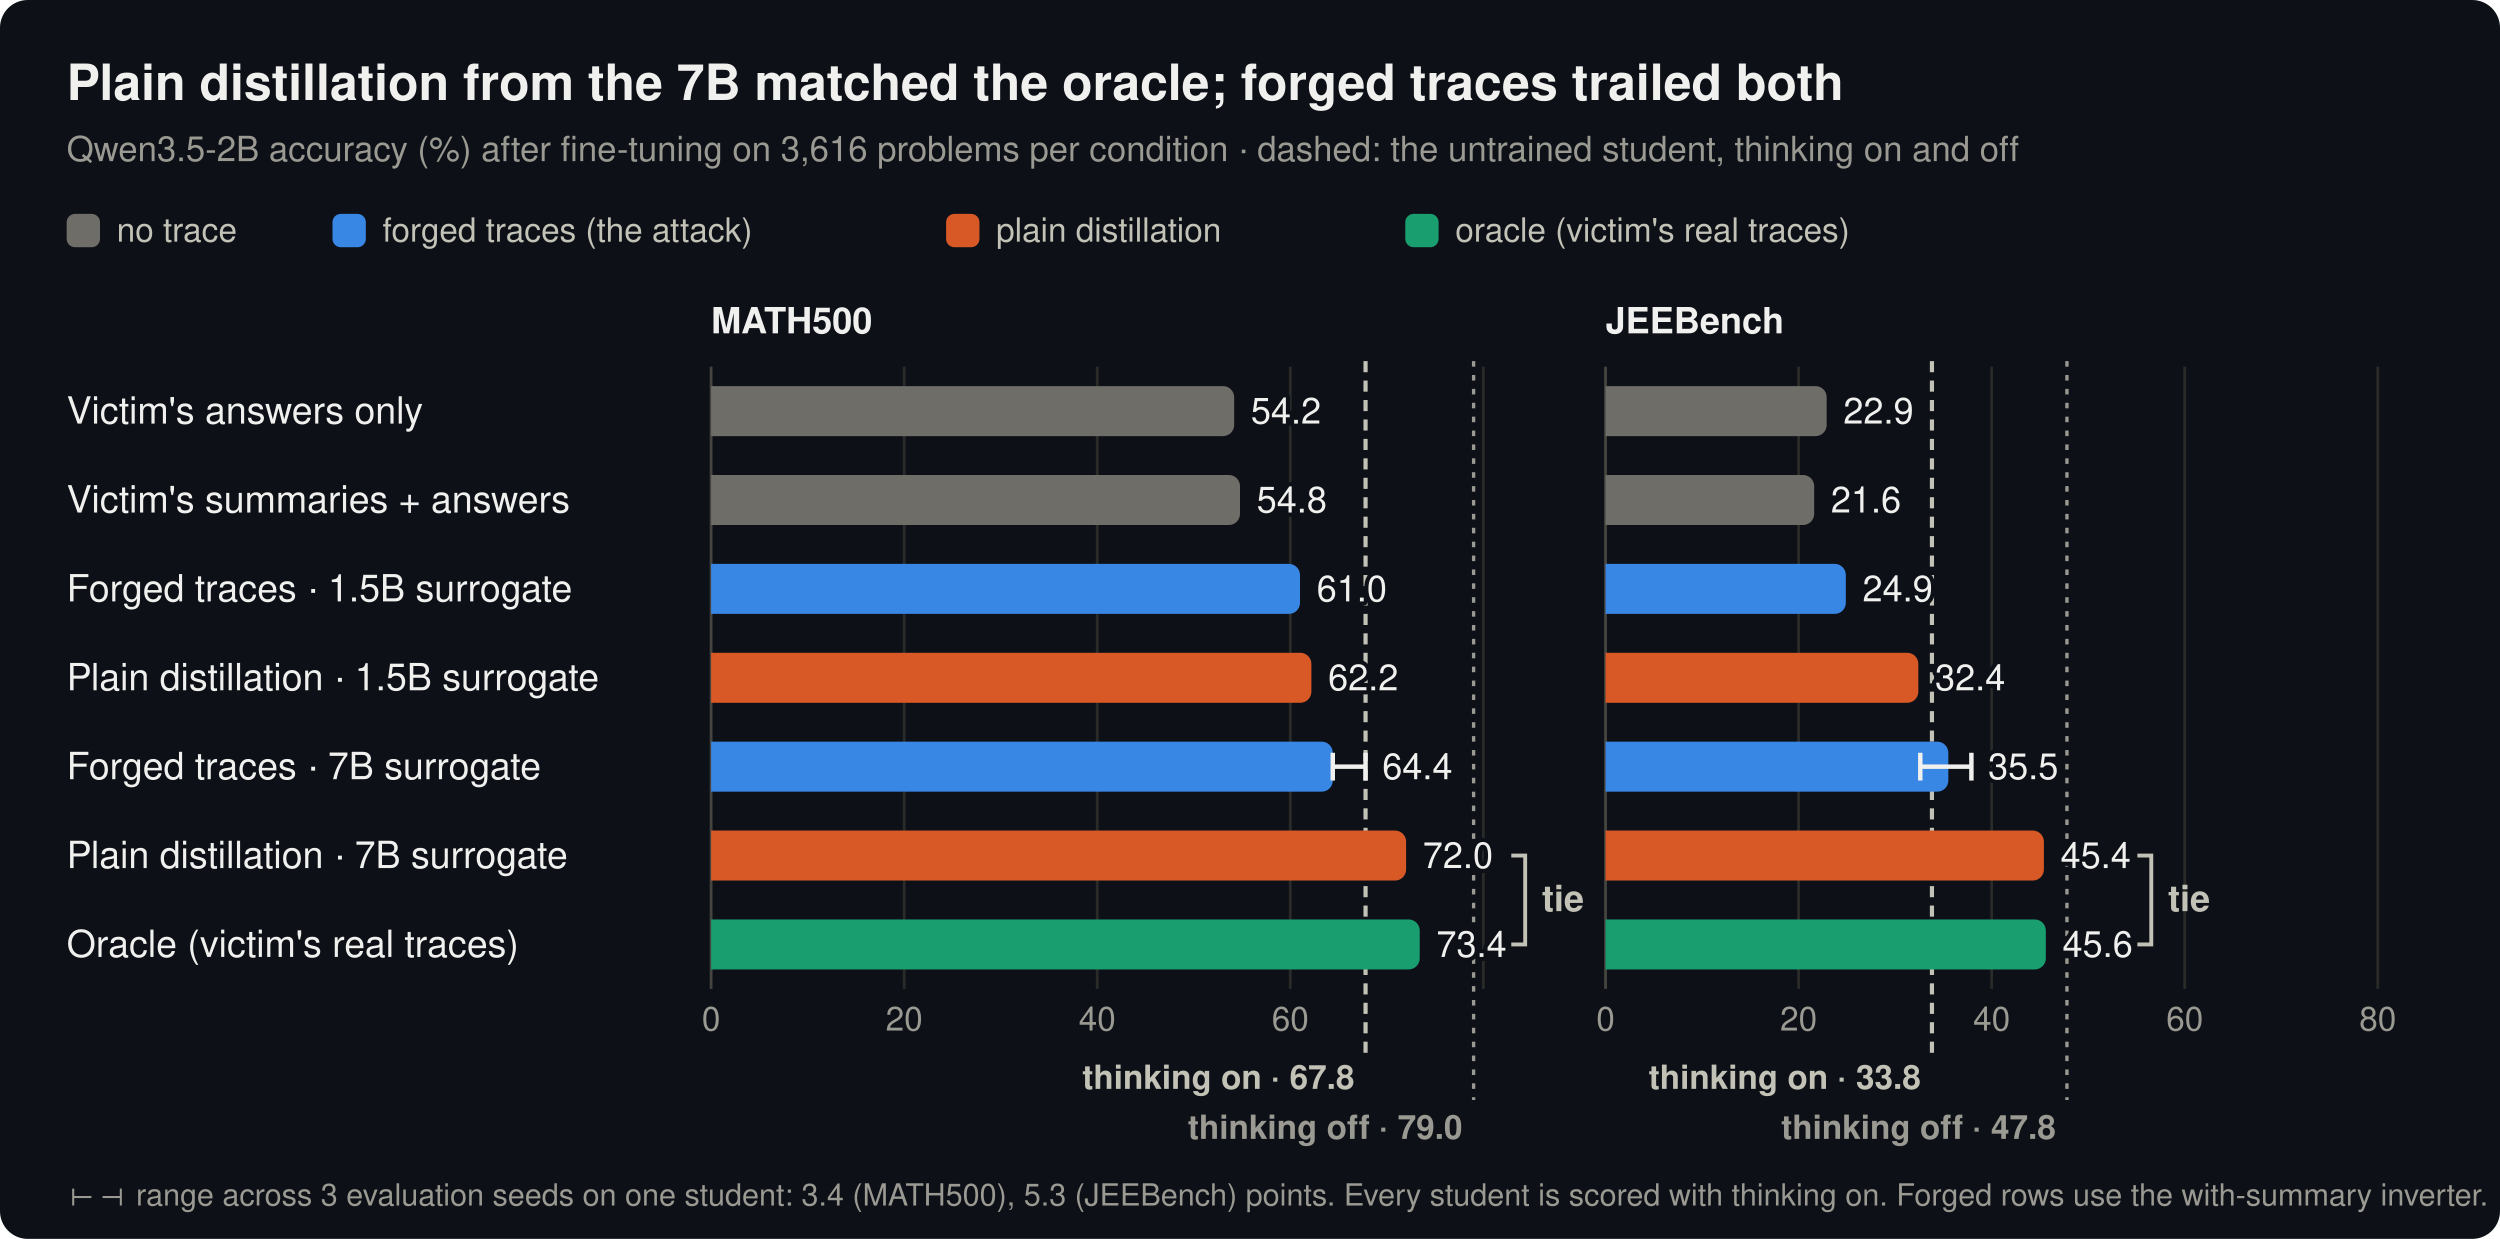
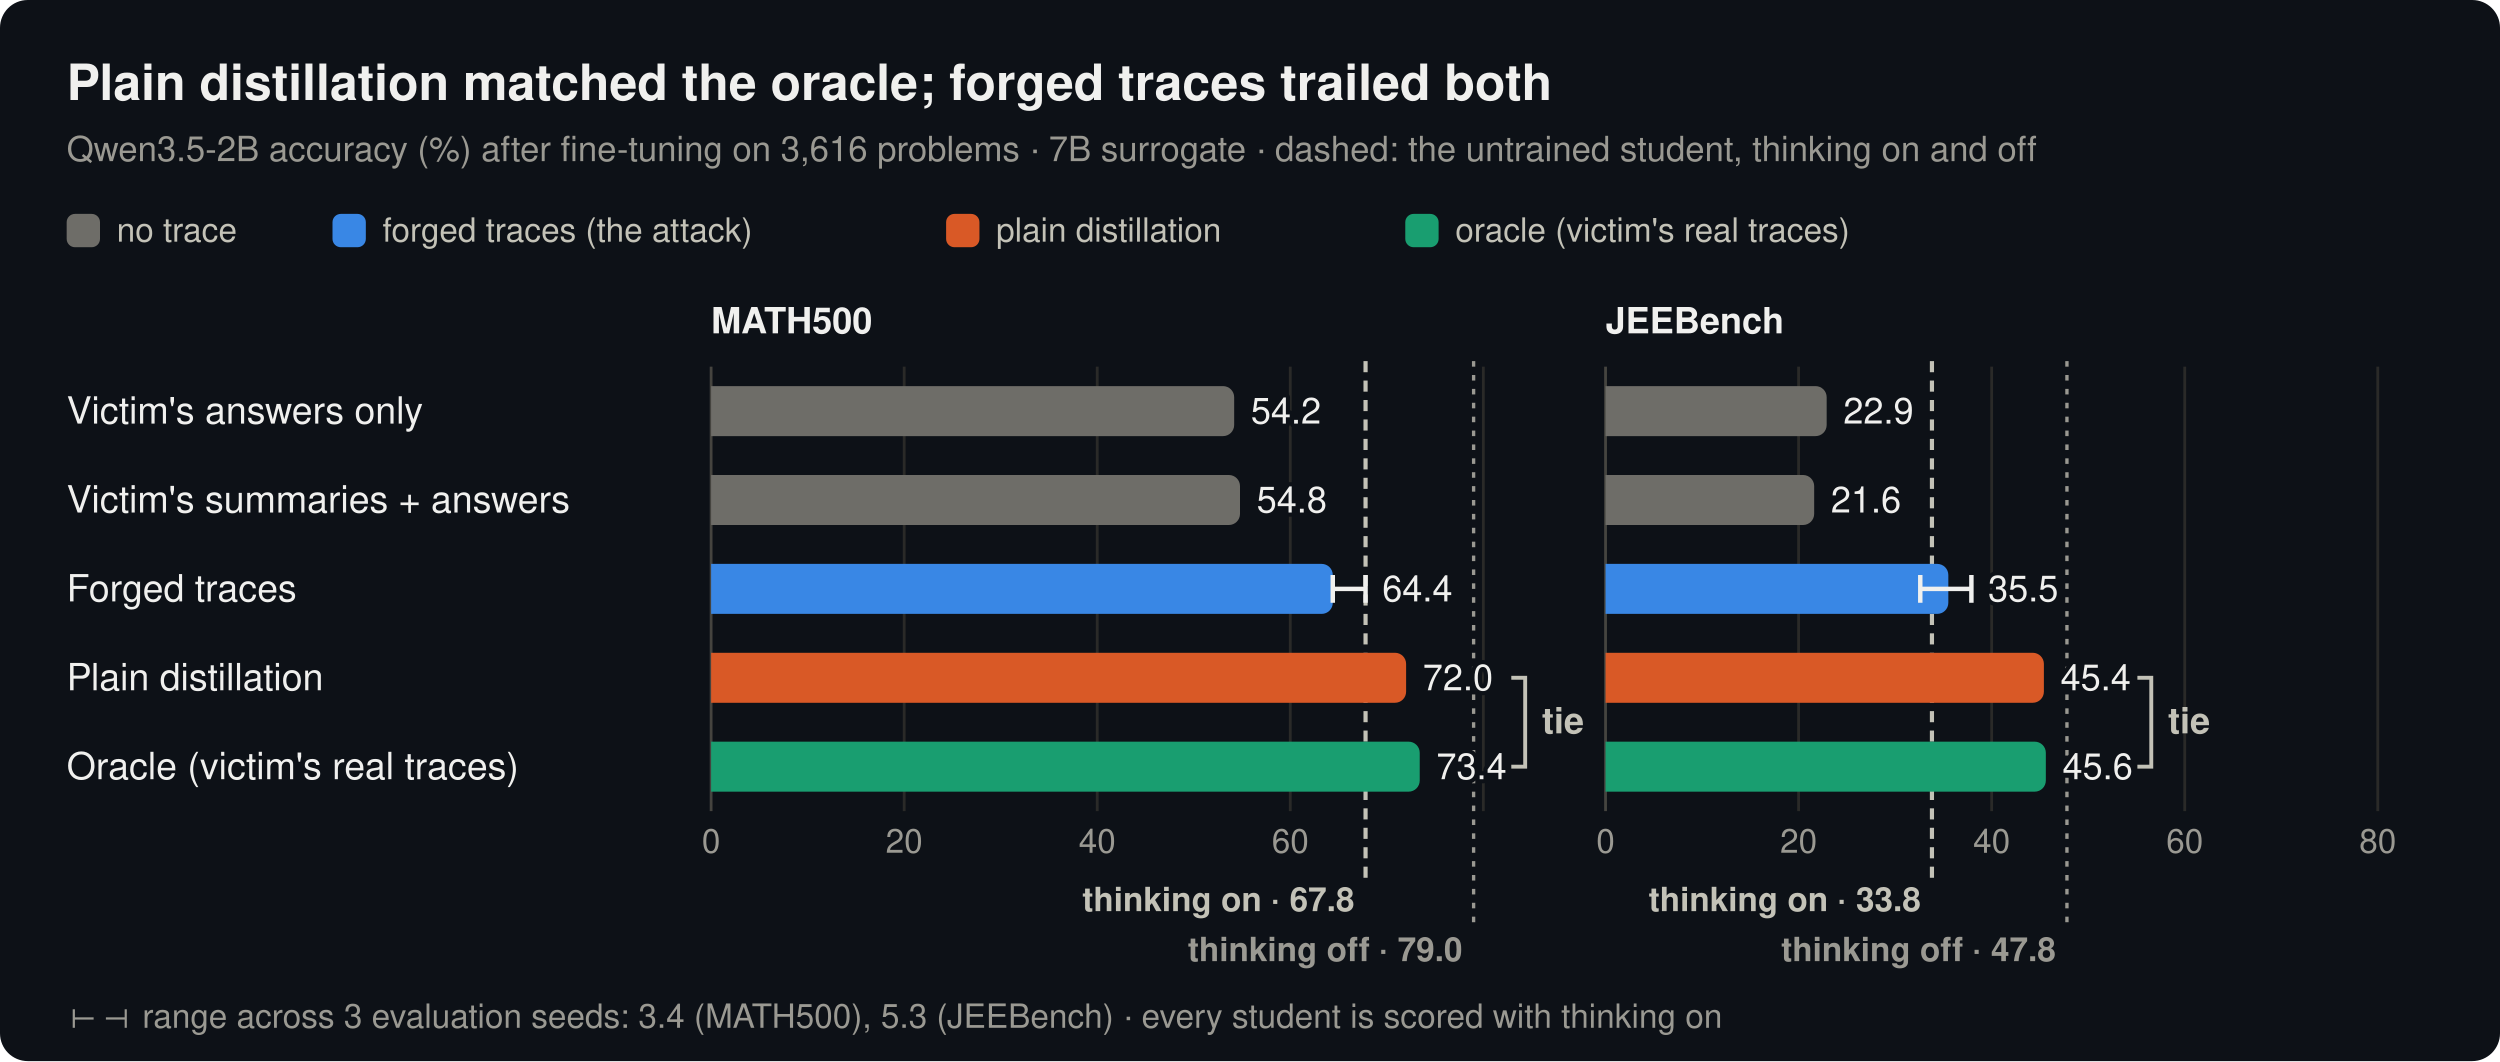
- <svg xmlns="http://www.w3.org/2000/svg" width="900" height="446" viewBox="0 0 900 446" role="img" aria-label="Student accuracy by training condition">
-   <rect x="0.0" y="0.0" width="900.0" height="446.0" rx="10" fill="#0d1117" />
-   <text x="24.0" y="36.0" font-family="system-ui, -apple-system, &quot;Segoe UI&quot;, Helvetica, Arial, sans-serif" font-size="18" fill="#f0f0ee" text-anchor="start" font-weight="700" style="">Plain distillation from the 7B matched the oracle; forged traces trailed both</text>
-   <text x="24.0" y="58.0" font-family="system-ui, -apple-system, &quot;Segoe UI&quot;, Helvetica, Arial, sans-serif" font-size="12.5" fill="#9a9992" text-anchor="start" font-weight="normal" style="">Qwen3.5-2B accuracy (%) after fine-tuning on 3,616 problems per condition · dashed: the untrained student, thinking on and off</text>
+ <svg xmlns="http://www.w3.org/2000/svg" width="900" height="382" viewBox="0 0 900 382" role="img" aria-label="Student accuracy by training condition">
+   <rect x="0.0" y="0.0" width="900.0" height="382.0" rx="10" fill="#0d1117" />
+   <text x="24.0" y="36.0" font-family="system-ui, -apple-system, &quot;Segoe UI&quot;, Helvetica, Arial, sans-serif" font-size="18" fill="#f0f0ee" text-anchor="start" font-weight="700" style="">Plain distillation matched the oracle; forged traces trailed both</text>
+   <text x="24.0" y="58.0" font-family="system-ui, -apple-system, &quot;Segoe UI&quot;, Helvetica, Arial, sans-serif" font-size="12.5" fill="#9a9992" text-anchor="start" font-weight="normal" style="">Qwen3.5-2B accuracy (%) after fine-tuning on 3,616 problems · 7B surrogate · dashed: the untrained student, thinking on and off</text>
  <rect x="24.0" y="77.0" width="12.0" height="12.0" rx="3" fill="#6e6d68" />
  <text x="42.0" y="87.0" font-family="system-ui, -apple-system, &quot;Segoe UI&quot;, Helvetica, Arial, sans-serif" font-size="12" fill="#c3c2b7" text-anchor="start" font-weight="normal" style="">no trace</text>
  <rect x="119.7" y="77.0" width="12.0" height="12.0" rx="3" fill="#3987e5" />
  <text x="137.7" y="87.0" font-family="system-ui, -apple-system, &quot;Segoe UI&quot;, Helvetica, Arial, sans-serif" font-size="12" fill="#c3c2b7" text-anchor="start" font-weight="normal" style="">forged traces (the attack)</text>
  <rect x="340.6" y="77.0" width="12.0" height="12.0" rx="3" fill="#d95926" />
  <text x="358.6" y="87.0" font-family="system-ui, -apple-system, &quot;Segoe UI&quot;, Helvetica, Arial, sans-serif" font-size="12" fill="#c3c2b7" text-anchor="start" font-weight="normal" style="">plain distillation</text>
  <rect x="505.9" y="77.0" width="12.0" height="12.0" rx="3" fill="#199e70" />
  <text x="523.9" y="87.0" font-family="system-ui, -apple-system, &quot;Segoe UI&quot;, Helvetica, Arial, sans-serif" font-size="12" fill="#c3c2b7" text-anchor="start" font-weight="normal" style="">oracle (victim's real traces)</text>
  <text x="256.0" y="120.0" font-family="system-ui, -apple-system, &quot;Segoe UI&quot;, Helvetica, Arial, sans-serif" font-size="13" fill="#f0f0ee" text-anchor="start" font-weight="700" style="">MATH500</text>
-   <line x1="256.0" y1="132.0" x2="256.0" y2="356.0" stroke="#45443f" stroke-width="1.0" />
-   <text x="256.0" y="371.0" font-family="system-ui, -apple-system, &quot;Segoe UI&quot;, Helvetica, Arial, sans-serif" font-size="12" fill="#9a9992" text-anchor="middle" font-weight="normal" style="font-variant-numeric: tabular-nums;">0</text>
-   <line x1="325.5" y1="132.0" x2="325.5" y2="356.0" stroke="#2a2a28" stroke-width="1.0" />
-   <text x="325.5" y="371.0" font-family="system-ui, -apple-system, &quot;Segoe UI&quot;, Helvetica, Arial, sans-serif" font-size="12" fill="#9a9992" text-anchor="middle" font-weight="normal" style="font-variant-numeric: tabular-nums;">20</text>
-   <line x1="395.0" y1="132.0" x2="395.0" y2="356.0" stroke="#2a2a28" stroke-width="1.0" />
-   <text x="395.0" y="371.0" font-family="system-ui, -apple-system, &quot;Segoe UI&quot;, Helvetica, Arial, sans-serif" font-size="12" fill="#9a9992" text-anchor="middle" font-weight="normal" style="font-variant-numeric: tabular-nums;">40</text>
-   <line x1="464.5" y1="132.0" x2="464.5" y2="356.0" stroke="#2a2a28" stroke-width="1.0" />
-   <text x="464.5" y="371.0" font-family="system-ui, -apple-system, &quot;Segoe UI&quot;, Helvetica, Arial, sans-serif" font-size="12" fill="#9a9992" text-anchor="middle" font-weight="normal" style="font-variant-numeric: tabular-nums;">60</text>
-   <line x1="534.0" y1="132.0" x2="534.0" y2="356.0" stroke="#2a2a28" stroke-width="1.0" />
-   <line x1="491.6" y1="130.0" x2="491.6" y2="380.0" stroke="#c3c2b7" stroke-width="1.5" stroke-dasharray="4 3" />
-   <text x="487.6" y="392.0" font-family="system-ui, -apple-system, &quot;Segoe UI&quot;, Helvetica, Arial, sans-serif" font-size="12" fill="#c3c2b7" text-anchor="end" font-weight="600" style="" paint-order="stroke" stroke="#0d1117" stroke-width="3" stroke-linejoin="round">thinking on · 67.8</text>
-   <line x1="530.5" y1="130.0" x2="530.5" y2="396.0" stroke="#9a9992" stroke-width="1.2" stroke-dasharray="2 3" />
-   <text x="526.5" y="410.0" font-family="system-ui, -apple-system, &quot;Segoe UI&quot;, Helvetica, Arial, sans-serif" font-size="12" fill="#9a9992" text-anchor="end" font-weight="600" style="" paint-order="stroke" stroke="#0d1117" stroke-width="3" stroke-linejoin="round">thinking off · 79.0</text>
+   <line x1="256.0" y1="132.0" x2="256.0" y2="292.0" stroke="#45443f" stroke-width="1.0" />
+   <text x="256.0" y="307.0" font-family="system-ui, -apple-system, &quot;Segoe UI&quot;, Helvetica, Arial, sans-serif" font-size="12" fill="#9a9992" text-anchor="middle" font-weight="normal" style="font-variant-numeric: tabular-nums;">0</text>
+   <line x1="325.5" y1="132.0" x2="325.5" y2="292.0" stroke="#2a2a28" stroke-width="1.0" />
+   <text x="325.5" y="307.0" font-family="system-ui, -apple-system, &quot;Segoe UI&quot;, Helvetica, Arial, sans-serif" font-size="12" fill="#9a9992" text-anchor="middle" font-weight="normal" style="font-variant-numeric: tabular-nums;">20</text>
+   <line x1="395.0" y1="132.0" x2="395.0" y2="292.0" stroke="#2a2a28" stroke-width="1.0" />
+   <text x="395.0" y="307.0" font-family="system-ui, -apple-system, &quot;Segoe UI&quot;, Helvetica, Arial, sans-serif" font-size="12" fill="#9a9992" text-anchor="middle" font-weight="normal" style="font-variant-numeric: tabular-nums;">40</text>
+   <line x1="464.5" y1="132.0" x2="464.5" y2="292.0" stroke="#2a2a28" stroke-width="1.0" />
+   <text x="464.5" y="307.0" font-family="system-ui, -apple-system, &quot;Segoe UI&quot;, Helvetica, Arial, sans-serif" font-size="12" fill="#9a9992" text-anchor="middle" font-weight="normal" style="font-variant-numeric: tabular-nums;">60</text>
+   <line x1="534.0" y1="132.0" x2="534.0" y2="292.0" stroke="#2a2a28" stroke-width="1.0" />
+   <line x1="491.6" y1="130.0" x2="491.6" y2="316.0" stroke="#c3c2b7" stroke-width="1.5" stroke-dasharray="4 3" />
+   <text x="487.6" y="328.0" font-family="system-ui, -apple-system, &quot;Segoe UI&quot;, Helvetica, Arial, sans-serif" font-size="12" fill="#c3c2b7" text-anchor="end" font-weight="600" style="" paint-order="stroke" stroke="#0d1117" stroke-width="3" stroke-linejoin="round">thinking on · 67.8</text>
+   <line x1="530.5" y1="130.0" x2="530.5" y2="332.0" stroke="#9a9992" stroke-width="1.2" stroke-dasharray="2 3" />
+   <text x="526.5" y="346.0" font-family="system-ui, -apple-system, &quot;Segoe UI&quot;, Helvetica, Arial, sans-serif" font-size="12" fill="#9a9992" text-anchor="end" font-weight="600" style="" paint-order="stroke" stroke="#0d1117" stroke-width="3" stroke-linejoin="round">thinking off · 79.0</text>
  <path d="M256.0,139.0 H440.3 a4,4 0 0 1 4,4 V153.0 a4,4 0 0 1 -4,4 H256.0 Z" fill="#6e6d68" />
  <path d="M256.0,171.0 H442.4 a4,4 0 0 1 4,4 V185.0 a4,4 0 0 1 -4,4 H256.0 Z" fill="#6e6d68" />
-   <path d="M256.0,203.0 H464.0 a4,4 0 0 1 4,4 V217.0 a4,4 0 0 1 -4,4 H256.0 Z" fill="#3987e5" />
-   <path d="M256.0,235.0 H468.1 a4,4 0 0 1 4,4 V249.0 a4,4 0 0 1 -4,4 H256.0 Z" fill="#d95926" />
-   <path d="M256.0,267.0 H475.8 a4,4 0 0 1 4,4 V281.0 a4,4 0 0 1 -4,4 H256.0 Z" fill="#3987e5" />
-   <path d="M256.0,299.0 H502.2 a4,4 0 0 1 4,4 V313.0 a4,4 0 0 1 -4,4 H256.0 Z" fill="#d95926" />
-   <path d="M256.0,331.0 H507.1 a4,4 0 0 1 4,4 V345.0 a4,4 0 0 1 -4,4 H256.0 Z" fill="#199e70" />
-   <path d="M544.065,308.0 H549.065 V340.0 H544.065" fill="none" stroke="#c3c2b7" stroke-width="1.4" />
-   <text x="555.1" y="328.0" font-family="system-ui, -apple-system, &quot;Segoe UI&quot;, Helvetica, Arial, sans-serif" font-size="13" fill="#c3c2b7" text-anchor="start" font-weight="700" style="">tie</text>
+   <path d="M256.0,203.0 H475.8 a4,4 0 0 1 4,4 V217.0 a4,4 0 0 1 -4,4 H256.0 Z" fill="#3987e5" />
+   <path d="M256.0,235.0 H502.2 a4,4 0 0 1 4,4 V249.0 a4,4 0 0 1 -4,4 H256.0 Z" fill="#d95926" />
+   <path d="M256.0,267.0 H507.1 a4,4 0 0 1 4,4 V281.0 a4,4 0 0 1 -4,4 H256.0 Z" fill="#199e70" />
+   <path d="M544.065,244.0 H549.065 V276.0 H544.065" fill="none" stroke="#c3c2b7" stroke-width="1.4" />
+   <text x="555.1" y="264.0" font-family="system-ui, -apple-system, &quot;Segoe UI&quot;, Helvetica, Arial, sans-serif" font-size="13" fill="#c3c2b7" text-anchor="start" font-weight="700" style="">tie</text>
  <text x="450.3" y="152.5" font-family="system-ui, -apple-system, &quot;Segoe UI&quot;, Helvetica, Arial, sans-serif" font-size="13" fill="#f0f0ee" text-anchor="start" font-weight="normal" style="font-variant-numeric: tabular-nums;" paint-order="stroke" stroke="#0d1117" stroke-width="3" stroke-linejoin="round">54.2</text>
  <text x="452.4" y="184.5" font-family="system-ui, -apple-system, &quot;Segoe UI&quot;, Helvetica, Arial, sans-serif" font-size="13" fill="#f0f0ee" text-anchor="start" font-weight="normal" style="font-variant-numeric: tabular-nums;" paint-order="stroke" stroke="#0d1117" stroke-width="3" stroke-linejoin="round">54.8</text>
-   <text x="474.0" y="216.5" font-family="system-ui, -apple-system, &quot;Segoe UI&quot;, Helvetica, Arial, sans-serif" font-size="13" fill="#f0f0ee" text-anchor="start" font-weight="normal" style="font-variant-numeric: tabular-nums;" paint-order="stroke" stroke="#0d1117" stroke-width="3" stroke-linejoin="round">61.0</text>
-   <text x="478.1" y="248.5" font-family="system-ui, -apple-system, &quot;Segoe UI&quot;, Helvetica, Arial, sans-serif" font-size="13" fill="#f0f0ee" text-anchor="start" font-weight="normal" style="font-variant-numeric: tabular-nums;" paint-order="stroke" stroke="#0d1117" stroke-width="3" stroke-linejoin="round">62.2</text>
-   <line x1="479.8" y1="276.0" x2="491.6" y2="276.0" stroke="#f0f0ee" stroke-width="1.6" />
-   <line x1="479.8" y1="271.0" x2="479.8" y2="281.0" stroke="#f0f0ee" stroke-width="1.6" />
-   <line x1="491.6" y1="271.0" x2="491.6" y2="281.0" stroke="#f0f0ee" stroke-width="1.6" />
-   <text x="497.6" y="280.5" font-family="system-ui, -apple-system, &quot;Segoe UI&quot;, Helvetica, Arial, sans-serif" font-size="13" fill="#f0f0ee" text-anchor="start" font-weight="normal" style="font-variant-numeric: tabular-nums;" paint-order="stroke" stroke="#0d1117" stroke-width="3" stroke-linejoin="round">64.4</text>
-   <text x="512.2" y="312.5" font-family="system-ui, -apple-system, &quot;Segoe UI&quot;, Helvetica, Arial, sans-serif" font-size="13" fill="#f0f0ee" text-anchor="start" font-weight="normal" style="font-variant-numeric: tabular-nums;" paint-order="stroke" stroke="#0d1117" stroke-width="3" stroke-linejoin="round">72.0</text>
-   <text x="517.1" y="344.5" font-family="system-ui, -apple-system, &quot;Segoe UI&quot;, Helvetica, Arial, sans-serif" font-size="13" fill="#f0f0ee" text-anchor="start" font-weight="normal" style="font-variant-numeric: tabular-nums;" paint-order="stroke" stroke="#0d1117" stroke-width="3" stroke-linejoin="round">73.4</text>
+   <line x1="479.8" y1="212.0" x2="491.6" y2="212.0" stroke="#f0f0ee" stroke-width="1.6" />
+   <line x1="479.8" y1="207.0" x2="479.8" y2="217.0" stroke="#f0f0ee" stroke-width="1.6" />
+   <line x1="491.6" y1="207.0" x2="491.6" y2="217.0" stroke="#f0f0ee" stroke-width="1.6" />
+   <text x="497.6" y="216.5" font-family="system-ui, -apple-system, &quot;Segoe UI&quot;, Helvetica, Arial, sans-serif" font-size="13" fill="#f0f0ee" text-anchor="start" font-weight="normal" style="font-variant-numeric: tabular-nums;" paint-order="stroke" stroke="#0d1117" stroke-width="3" stroke-linejoin="round">64.4</text>
+   <text x="512.2" y="248.5" font-family="system-ui, -apple-system, &quot;Segoe UI&quot;, Helvetica, Arial, sans-serif" font-size="13" fill="#f0f0ee" text-anchor="start" font-weight="normal" style="font-variant-numeric: tabular-nums;" paint-order="stroke" stroke="#0d1117" stroke-width="3" stroke-linejoin="round">72.0</text>
+   <text x="517.1" y="280.5" font-family="system-ui, -apple-system, &quot;Segoe UI&quot;, Helvetica, Arial, sans-serif" font-size="13" fill="#f0f0ee" text-anchor="start" font-weight="normal" style="font-variant-numeric: tabular-nums;" paint-order="stroke" stroke="#0d1117" stroke-width="3" stroke-linejoin="round">73.4</text>
  <text x="578.0" y="120.0" font-family="system-ui, -apple-system, &quot;Segoe UI&quot;, Helvetica, Arial, sans-serif" font-size="13" fill="#f0f0ee" text-anchor="start" font-weight="700" style="">JEEBench</text>
-   <line x1="578.0" y1="132.0" x2="578.0" y2="356.0" stroke="#45443f" stroke-width="1.0" />
-   <text x="578.0" y="371.0" font-family="system-ui, -apple-system, &quot;Segoe UI&quot;, Helvetica, Arial, sans-serif" font-size="12" fill="#9a9992" text-anchor="middle" font-weight="normal" style="font-variant-numeric: tabular-nums;">0</text>
-   <line x1="647.5" y1="132.0" x2="647.5" y2="356.0" stroke="#2a2a28" stroke-width="1.0" />
-   <text x="647.5" y="371.0" font-family="system-ui, -apple-system, &quot;Segoe UI&quot;, Helvetica, Arial, sans-serif" font-size="12" fill="#9a9992" text-anchor="middle" font-weight="normal" style="font-variant-numeric: tabular-nums;">20</text>
-   <line x1="717.0" y1="132.0" x2="717.0" y2="356.0" stroke="#2a2a28" stroke-width="1.0" />
-   <text x="717.0" y="371.0" font-family="system-ui, -apple-system, &quot;Segoe UI&quot;, Helvetica, Arial, sans-serif" font-size="12" fill="#9a9992" text-anchor="middle" font-weight="normal" style="font-variant-numeric: tabular-nums;">40</text>
-   <line x1="786.5" y1="132.0" x2="786.5" y2="356.0" stroke="#2a2a28" stroke-width="1.0" />
-   <text x="786.5" y="371.0" font-family="system-ui, -apple-system, &quot;Segoe UI&quot;, Helvetica, Arial, sans-serif" font-size="12" fill="#9a9992" text-anchor="middle" font-weight="normal" style="font-variant-numeric: tabular-nums;">60</text>
-   <line x1="856.0" y1="132.0" x2="856.0" y2="356.0" stroke="#2a2a28" stroke-width="1.0" />
-   <text x="856.0" y="371.0" font-family="system-ui, -apple-system, &quot;Segoe UI&quot;, Helvetica, Arial, sans-serif" font-size="12" fill="#9a9992" text-anchor="middle" font-weight="normal" style="font-variant-numeric: tabular-nums;">80</text>
-   <line x1="695.5" y1="130.0" x2="695.5" y2="380.0" stroke="#c3c2b7" stroke-width="1.5" stroke-dasharray="4 3" />
-   <text x="691.5" y="392.0" font-family="system-ui, -apple-system, &quot;Segoe UI&quot;, Helvetica, Arial, sans-serif" font-size="12" fill="#c3c2b7" text-anchor="end" font-weight="600" style="" paint-order="stroke" stroke="#0d1117" stroke-width="3" stroke-linejoin="round">thinking on · 33.8</text>
-   <line x1="744.1" y1="130.0" x2="744.1" y2="396.0" stroke="#9a9992" stroke-width="1.2" stroke-dasharray="2 3" />
-   <text x="740.1" y="410.0" font-family="system-ui, -apple-system, &quot;Segoe UI&quot;, Helvetica, Arial, sans-serif" font-size="12" fill="#9a9992" text-anchor="end" font-weight="600" style="" paint-order="stroke" stroke="#0d1117" stroke-width="3" stroke-linejoin="round">thinking off · 47.8</text>
+   <line x1="578.0" y1="132.0" x2="578.0" y2="292.0" stroke="#45443f" stroke-width="1.0" />
+   <text x="578.0" y="307.0" font-family="system-ui, -apple-system, &quot;Segoe UI&quot;, Helvetica, Arial, sans-serif" font-size="12" fill="#9a9992" text-anchor="middle" font-weight="normal" style="font-variant-numeric: tabular-nums;">0</text>
+   <line x1="647.5" y1="132.0" x2="647.5" y2="292.0" stroke="#2a2a28" stroke-width="1.0" />
+   <text x="647.5" y="307.0" font-family="system-ui, -apple-system, &quot;Segoe UI&quot;, Helvetica, Arial, sans-serif" font-size="12" fill="#9a9992" text-anchor="middle" font-weight="normal" style="font-variant-numeric: tabular-nums;">20</text>
+   <line x1="717.0" y1="132.0" x2="717.0" y2="292.0" stroke="#2a2a28" stroke-width="1.0" />
+   <text x="717.0" y="307.0" font-family="system-ui, -apple-system, &quot;Segoe UI&quot;, Helvetica, Arial, sans-serif" font-size="12" fill="#9a9992" text-anchor="middle" font-weight="normal" style="font-variant-numeric: tabular-nums;">40</text>
+   <line x1="786.5" y1="132.0" x2="786.5" y2="292.0" stroke="#2a2a28" stroke-width="1.0" />
+   <text x="786.5" y="307.0" font-family="system-ui, -apple-system, &quot;Segoe UI&quot;, Helvetica, Arial, sans-serif" font-size="12" fill="#9a9992" text-anchor="middle" font-weight="normal" style="font-variant-numeric: tabular-nums;">60</text>
+   <line x1="856.0" y1="132.0" x2="856.0" y2="292.0" stroke="#2a2a28" stroke-width="1.0" />
+   <text x="856.0" y="307.0" font-family="system-ui, -apple-system, &quot;Segoe UI&quot;, Helvetica, Arial, sans-serif" font-size="12" fill="#9a9992" text-anchor="middle" font-weight="normal" style="font-variant-numeric: tabular-nums;">80</text>
+   <line x1="695.5" y1="130.0" x2="695.5" y2="316.0" stroke="#c3c2b7" stroke-width="1.5" stroke-dasharray="4 3" />
+   <text x="691.5" y="328.0" font-family="system-ui, -apple-system, &quot;Segoe UI&quot;, Helvetica, Arial, sans-serif" font-size="12" fill="#c3c2b7" text-anchor="end" font-weight="600" style="" paint-order="stroke" stroke="#0d1117" stroke-width="3" stroke-linejoin="round">thinking on · 33.8</text>
+   <line x1="744.1" y1="130.0" x2="744.1" y2="332.0" stroke="#9a9992" stroke-width="1.2" stroke-dasharray="2 3" />
+   <text x="740.1" y="346.0" font-family="system-ui, -apple-system, &quot;Segoe UI&quot;, Helvetica, Arial, sans-serif" font-size="12" fill="#9a9992" text-anchor="end" font-weight="600" style="" paint-order="stroke" stroke="#0d1117" stroke-width="3" stroke-linejoin="round">thinking off · 47.8</text>
  <path d="M578.0,139.0 H653.6 a4,4 0 0 1 4,4 V153.0 a4,4 0 0 1 -4,4 H578.0 Z" fill="#6e6d68" />
  <path d="M578.0,171.0 H649.1 a4,4 0 0 1 4,4 V185.0 a4,4 0 0 1 -4,4 H578.0 Z" fill="#6e6d68" />
-   <path d="M578.0,203.0 H660.5 a4,4 0 0 1 4,4 V217.0 a4,4 0 0 1 -4,4 H578.0 Z" fill="#3987e5" />
-   <path d="M578.0,235.0 H686.6 a4,4 0 0 1 4,4 V249.0 a4,4 0 0 1 -4,4 H578.0 Z" fill="#d95926" />
-   <path d="M578.0,267.0 H697.4 a4,4 0 0 1 4,4 V281.0 a4,4 0 0 1 -4,4 H578.0 Z" fill="#3987e5" />
-   <path d="M578.0,299.0 H731.8 a4,4 0 0 1 4,4 V313.0 a4,4 0 0 1 -4,4 H578.0 Z" fill="#d95926" />
-   <path d="M578.0,331.0 H732.5 a4,4 0 0 1 4,4 V345.0 a4,4 0 0 1 -4,4 H578.0 Z" fill="#199e70" />
-   <path d="M769.46,308.0 H774.46 V340.0 H769.46" fill="none" stroke="#c3c2b7" stroke-width="1.4" />
-   <text x="780.5" y="328.0" font-family="system-ui, -apple-system, &quot;Segoe UI&quot;, Helvetica, Arial, sans-serif" font-size="13" fill="#c3c2b7" text-anchor="start" font-weight="700" style="">tie</text>
+   <path d="M578.0,203.0 H697.4 a4,4 0 0 1 4,4 V217.0 a4,4 0 0 1 -4,4 H578.0 Z" fill="#3987e5" />
+   <path d="M578.0,235.0 H731.8 a4,4 0 0 1 4,4 V249.0 a4,4 0 0 1 -4,4 H578.0 Z" fill="#d95926" />
+   <path d="M578.0,267.0 H732.5 a4,4 0 0 1 4,4 V281.0 a4,4 0 0 1 -4,4 H578.0 Z" fill="#199e70" />
+   <path d="M769.46,244.0 H774.46 V276.0 H769.46" fill="none" stroke="#c3c2b7" stroke-width="1.4" />
+   <text x="780.5" y="264.0" font-family="system-ui, -apple-system, &quot;Segoe UI&quot;, Helvetica, Arial, sans-serif" font-size="13" fill="#c3c2b7" text-anchor="start" font-weight="700" style="">tie</text>
  <text x="663.6" y="152.5" font-family="system-ui, -apple-system, &quot;Segoe UI&quot;, Helvetica, Arial, sans-serif" font-size="13" fill="#f0f0ee" text-anchor="start" font-weight="normal" style="font-variant-numeric: tabular-nums;" paint-order="stroke" stroke="#0d1117" stroke-width="3" stroke-linejoin="round">22.9</text>
  <text x="659.1" y="184.5" font-family="system-ui, -apple-system, &quot;Segoe UI&quot;, Helvetica, Arial, sans-serif" font-size="13" fill="#f0f0ee" text-anchor="start" font-weight="normal" style="font-variant-numeric: tabular-nums;" paint-order="stroke" stroke="#0d1117" stroke-width="3" stroke-linejoin="round">21.6</text>
-   <text x="670.5" y="216.5" font-family="system-ui, -apple-system, &quot;Segoe UI&quot;, Helvetica, Arial, sans-serif" font-size="13" fill="#f0f0ee" text-anchor="start" font-weight="normal" style="font-variant-numeric: tabular-nums;" paint-order="stroke" stroke="#0d1117" stroke-width="3" stroke-linejoin="round">24.9</text>
-   <text x="696.6" y="248.5" font-family="system-ui, -apple-system, &quot;Segoe UI&quot;, Helvetica, Arial, sans-serif" font-size="13" fill="#f0f0ee" text-anchor="start" font-weight="normal" style="font-variant-numeric: tabular-nums;" paint-order="stroke" stroke="#0d1117" stroke-width="3" stroke-linejoin="round">32.4</text>
-   <line x1="691.3" y1="276.0" x2="709.7" y2="276.0" stroke="#f0f0ee" stroke-width="1.6" />
-   <line x1="691.3" y1="271.0" x2="691.3" y2="281.0" stroke="#f0f0ee" stroke-width="1.6" />
-   <line x1="709.7" y1="271.0" x2="709.7" y2="281.0" stroke="#f0f0ee" stroke-width="1.6" />
-   <text x="715.7" y="280.5" font-family="system-ui, -apple-system, &quot;Segoe UI&quot;, Helvetica, Arial, sans-serif" font-size="13" fill="#f0f0ee" text-anchor="start" font-weight="normal" style="font-variant-numeric: tabular-nums;" paint-order="stroke" stroke="#0d1117" stroke-width="3" stroke-linejoin="round">35.5</text>
-   <text x="741.8" y="312.5" font-family="system-ui, -apple-system, &quot;Segoe UI&quot;, Helvetica, Arial, sans-serif" font-size="13" fill="#f0f0ee" text-anchor="start" font-weight="normal" style="font-variant-numeric: tabular-nums;" paint-order="stroke" stroke="#0d1117" stroke-width="3" stroke-linejoin="round">45.4</text>
-   <text x="742.5" y="344.5" font-family="system-ui, -apple-system, &quot;Segoe UI&quot;, Helvetica, Arial, sans-serif" font-size="13" fill="#f0f0ee" text-anchor="start" font-weight="normal" style="font-variant-numeric: tabular-nums;" paint-order="stroke" stroke="#0d1117" stroke-width="3" stroke-linejoin="round">45.6</text>
+   <line x1="691.3" y1="212.0" x2="709.7" y2="212.0" stroke="#f0f0ee" stroke-width="1.6" />
+   <line x1="691.3" y1="207.0" x2="691.3" y2="217.0" stroke="#f0f0ee" stroke-width="1.6" />
+   <line x1="709.7" y1="207.0" x2="709.7" y2="217.0" stroke="#f0f0ee" stroke-width="1.6" />
+   <text x="715.7" y="216.5" font-family="system-ui, -apple-system, &quot;Segoe UI&quot;, Helvetica, Arial, sans-serif" font-size="13" fill="#f0f0ee" text-anchor="start" font-weight="normal" style="font-variant-numeric: tabular-nums;" paint-order="stroke" stroke="#0d1117" stroke-width="3" stroke-linejoin="round">35.5</text>
+   <text x="741.8" y="248.5" font-family="system-ui, -apple-system, &quot;Segoe UI&quot;, Helvetica, Arial, sans-serif" font-size="13" fill="#f0f0ee" text-anchor="start" font-weight="normal" style="font-variant-numeric: tabular-nums;" paint-order="stroke" stroke="#0d1117" stroke-width="3" stroke-linejoin="round">45.4</text>
+   <text x="742.5" y="280.5" font-family="system-ui, -apple-system, &quot;Segoe UI&quot;, Helvetica, Arial, sans-serif" font-size="13" fill="#f0f0ee" text-anchor="start" font-weight="normal" style="font-variant-numeric: tabular-nums;" paint-order="stroke" stroke="#0d1117" stroke-width="3" stroke-linejoin="round">45.6</text>
  <text x="24.0" y="152.5" font-family="system-ui, -apple-system, &quot;Segoe UI&quot;, Helvetica, Arial, sans-serif" font-size="13.5" fill="#f0f0ee" text-anchor="start" font-weight="normal" style="">Victim's answers only</text>
  <text x="24.0" y="184.5" font-family="system-ui, -apple-system, &quot;Segoe UI&quot;, Helvetica, Arial, sans-serif" font-size="13.5" fill="#f0f0ee" text-anchor="start" font-weight="normal" style="">Victim's summaries + answers</text>
-   <text x="24.0" y="216.5" font-family="system-ui, -apple-system, &quot;Segoe UI&quot;, Helvetica, Arial, sans-serif" font-size="13.5" fill="#f0f0ee" text-anchor="start" font-weight="normal" style="">Forged traces · 1.5B surrogate</text>
-   <text x="24.0" y="248.5" font-family="system-ui, -apple-system, &quot;Segoe UI&quot;, Helvetica, Arial, sans-serif" font-size="13.5" fill="#f0f0ee" text-anchor="start" font-weight="normal" style="">Plain distillation · 1.5B surrogate</text>
-   <text x="24.0" y="280.5" font-family="system-ui, -apple-system, &quot;Segoe UI&quot;, Helvetica, Arial, sans-serif" font-size="13.5" fill="#f0f0ee" text-anchor="start" font-weight="normal" style="">Forged traces · 7B surrogate</text>
-   <text x="24.0" y="312.5" font-family="system-ui, -apple-system, &quot;Segoe UI&quot;, Helvetica, Arial, sans-serif" font-size="13.5" fill="#f0f0ee" text-anchor="start" font-weight="normal" style="">Plain distillation · 7B surrogate</text>
-   <text x="24.0" y="344.5" font-family="system-ui, -apple-system, &quot;Segoe UI&quot;, Helvetica, Arial, sans-serif" font-size="13.5" fill="#f0f0ee" text-anchor="start" font-weight="normal" style="">Oracle (victim's real traces)</text>
-   <text x="24.0" y="434.0" font-family="system-ui, -apple-system, &quot;Segoe UI&quot;, Helvetica, Arial, sans-serif" font-size="11" fill="#9a9992" text-anchor="start" font-weight="normal" style="">⊢⊣ range across 3 evaluation seeds on one student: 3.4 (MATH500), 5.3 (JEEBench) points. Every student is scored with thinking on. Forged rows use the with-summary inverter.</text>
+   <text x="24.0" y="216.5" font-family="system-ui, -apple-system, &quot;Segoe UI&quot;, Helvetica, Arial, sans-serif" font-size="13.5" fill="#f0f0ee" text-anchor="start" font-weight="normal" style="">Forged traces</text>
+   <text x="24.0" y="248.5" font-family="system-ui, -apple-system, &quot;Segoe UI&quot;, Helvetica, Arial, sans-serif" font-size="13.5" fill="#f0f0ee" text-anchor="start" font-weight="normal" style="">Plain distillation</text>
+   <text x="24.0" y="280.5" font-family="system-ui, -apple-system, &quot;Segoe UI&quot;, Helvetica, Arial, sans-serif" font-size="13.5" fill="#f0f0ee" text-anchor="start" font-weight="normal" style="">Oracle (victim's real traces)</text>
+   <text x="24.0" y="370.0" font-family="system-ui, -apple-system, &quot;Segoe UI&quot;, Helvetica, Arial, sans-serif" font-size="12" fill="#9a9992" text-anchor="start" font-weight="normal" style="">⊢⊣ range across 3 evaluation seeds: 3.4 (MATH500), 5.3 (JEEBench) · every student is scored with thinking on</text>
</svg>
